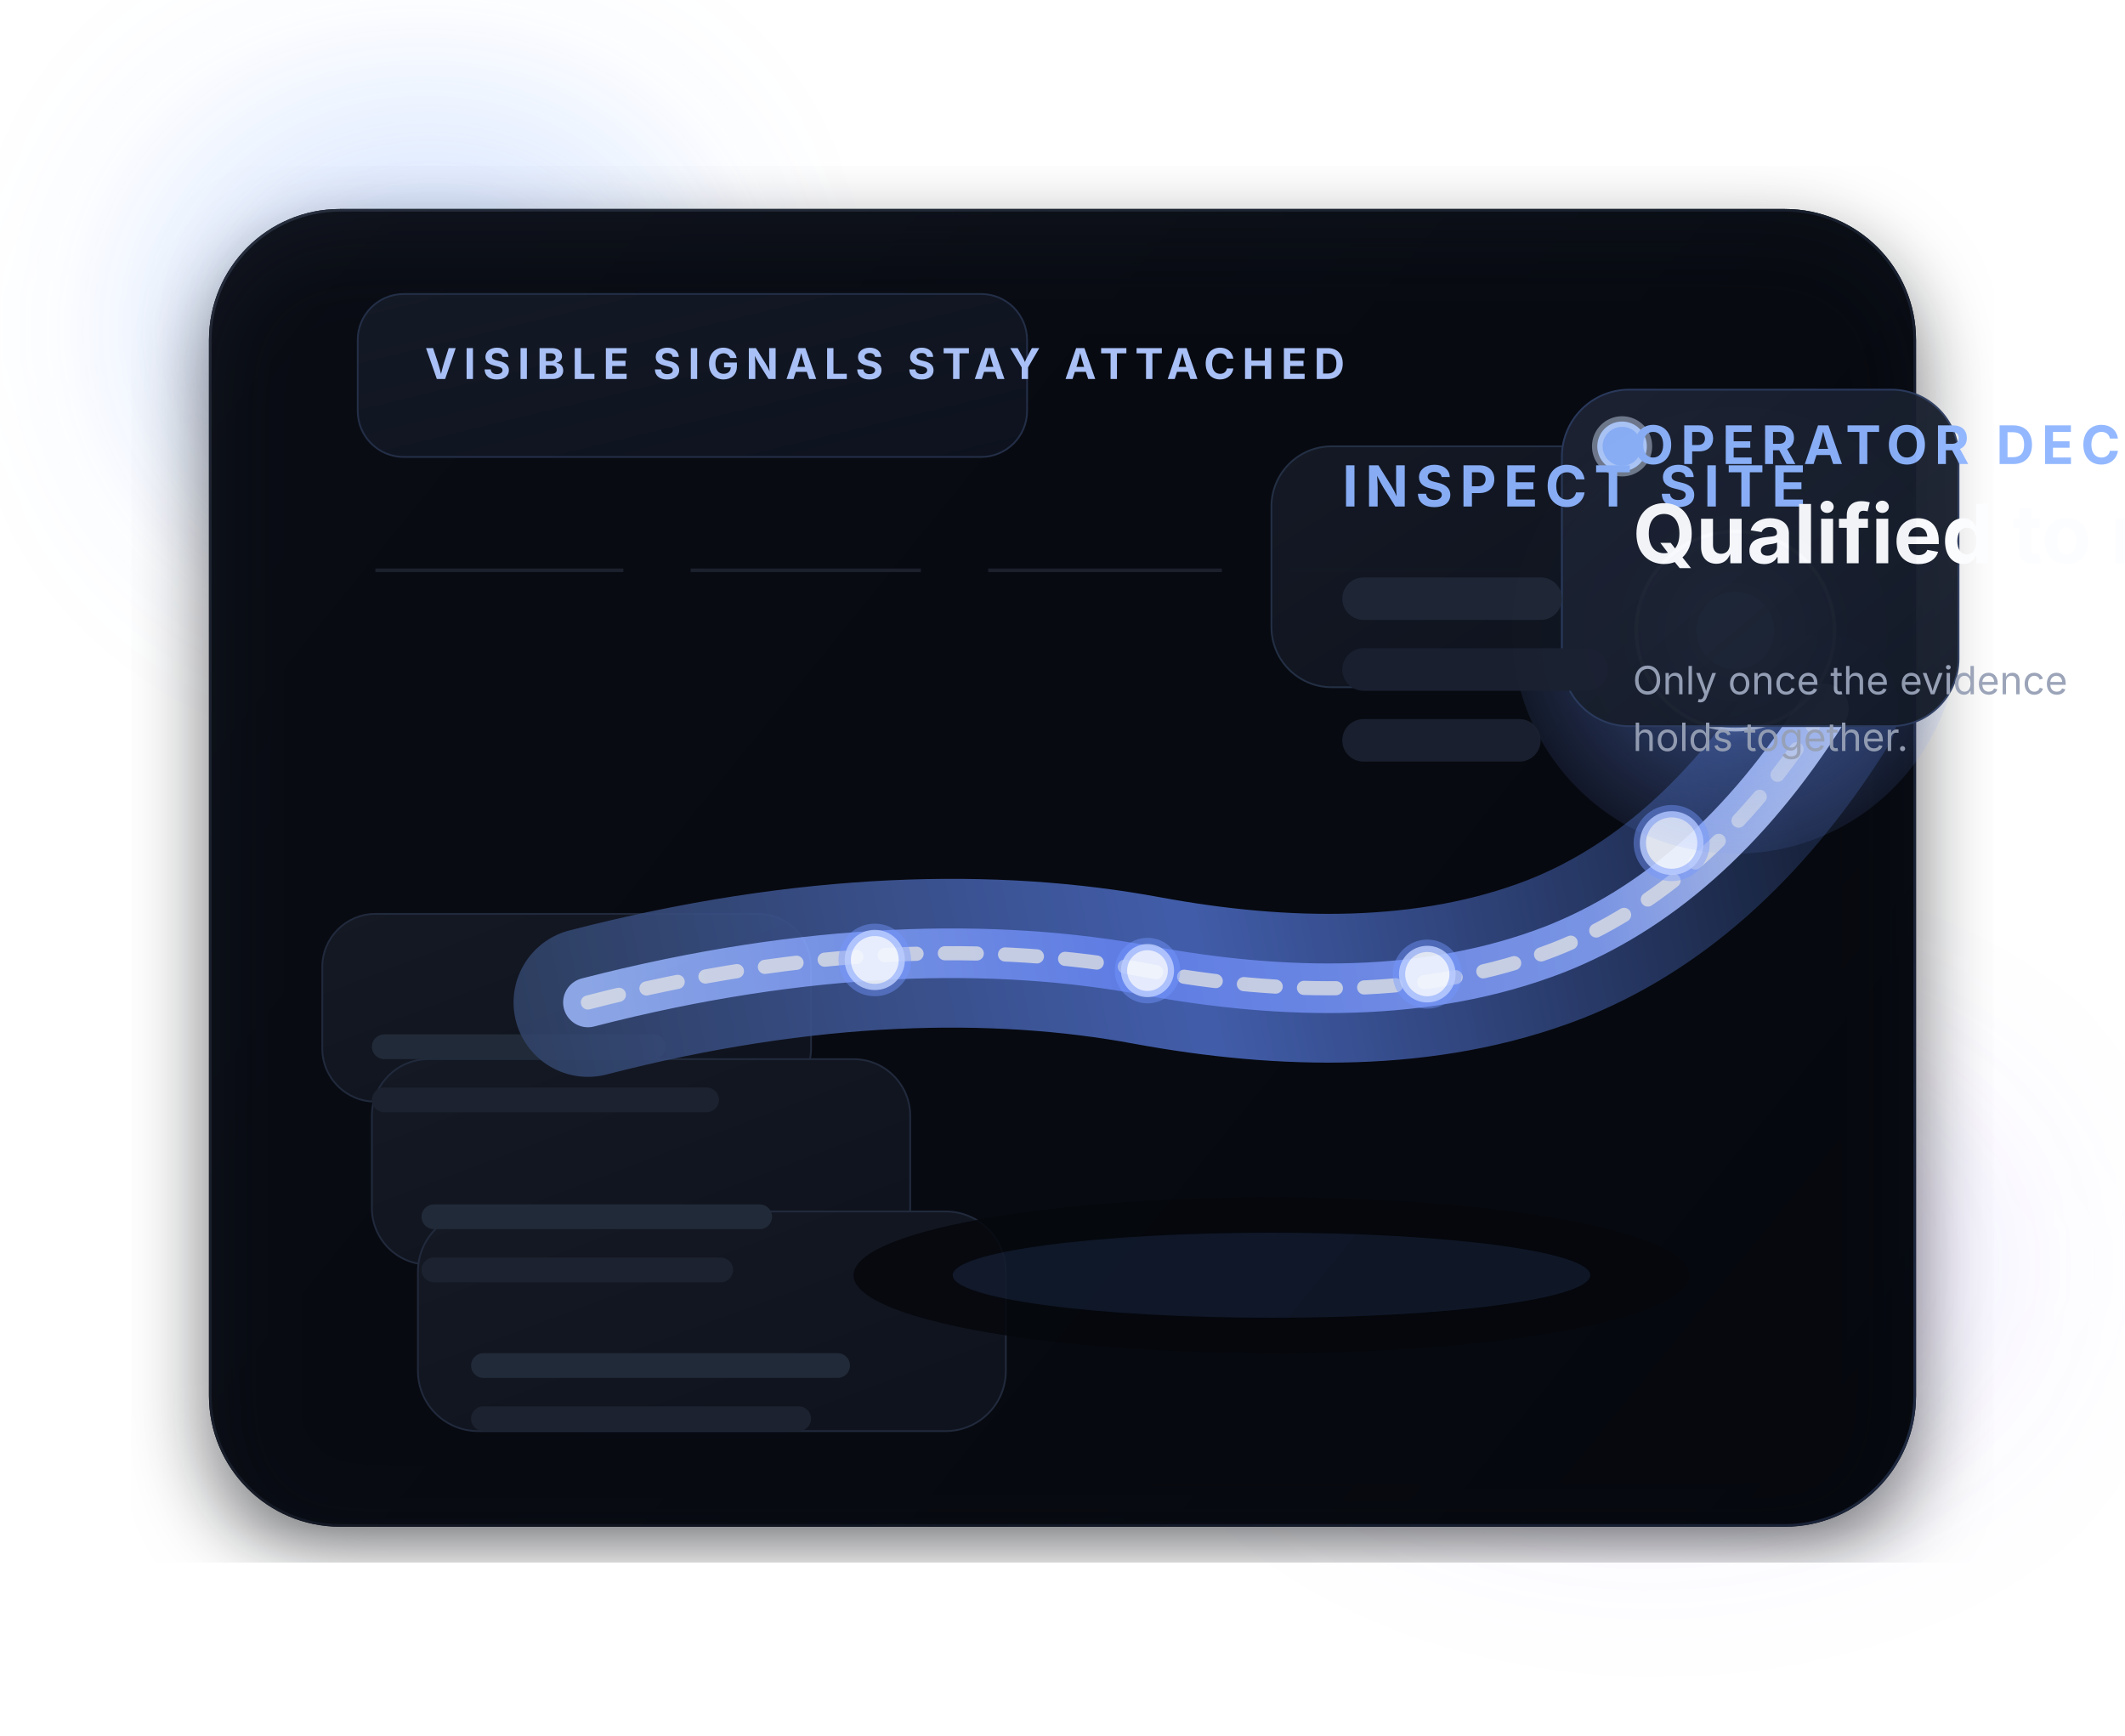
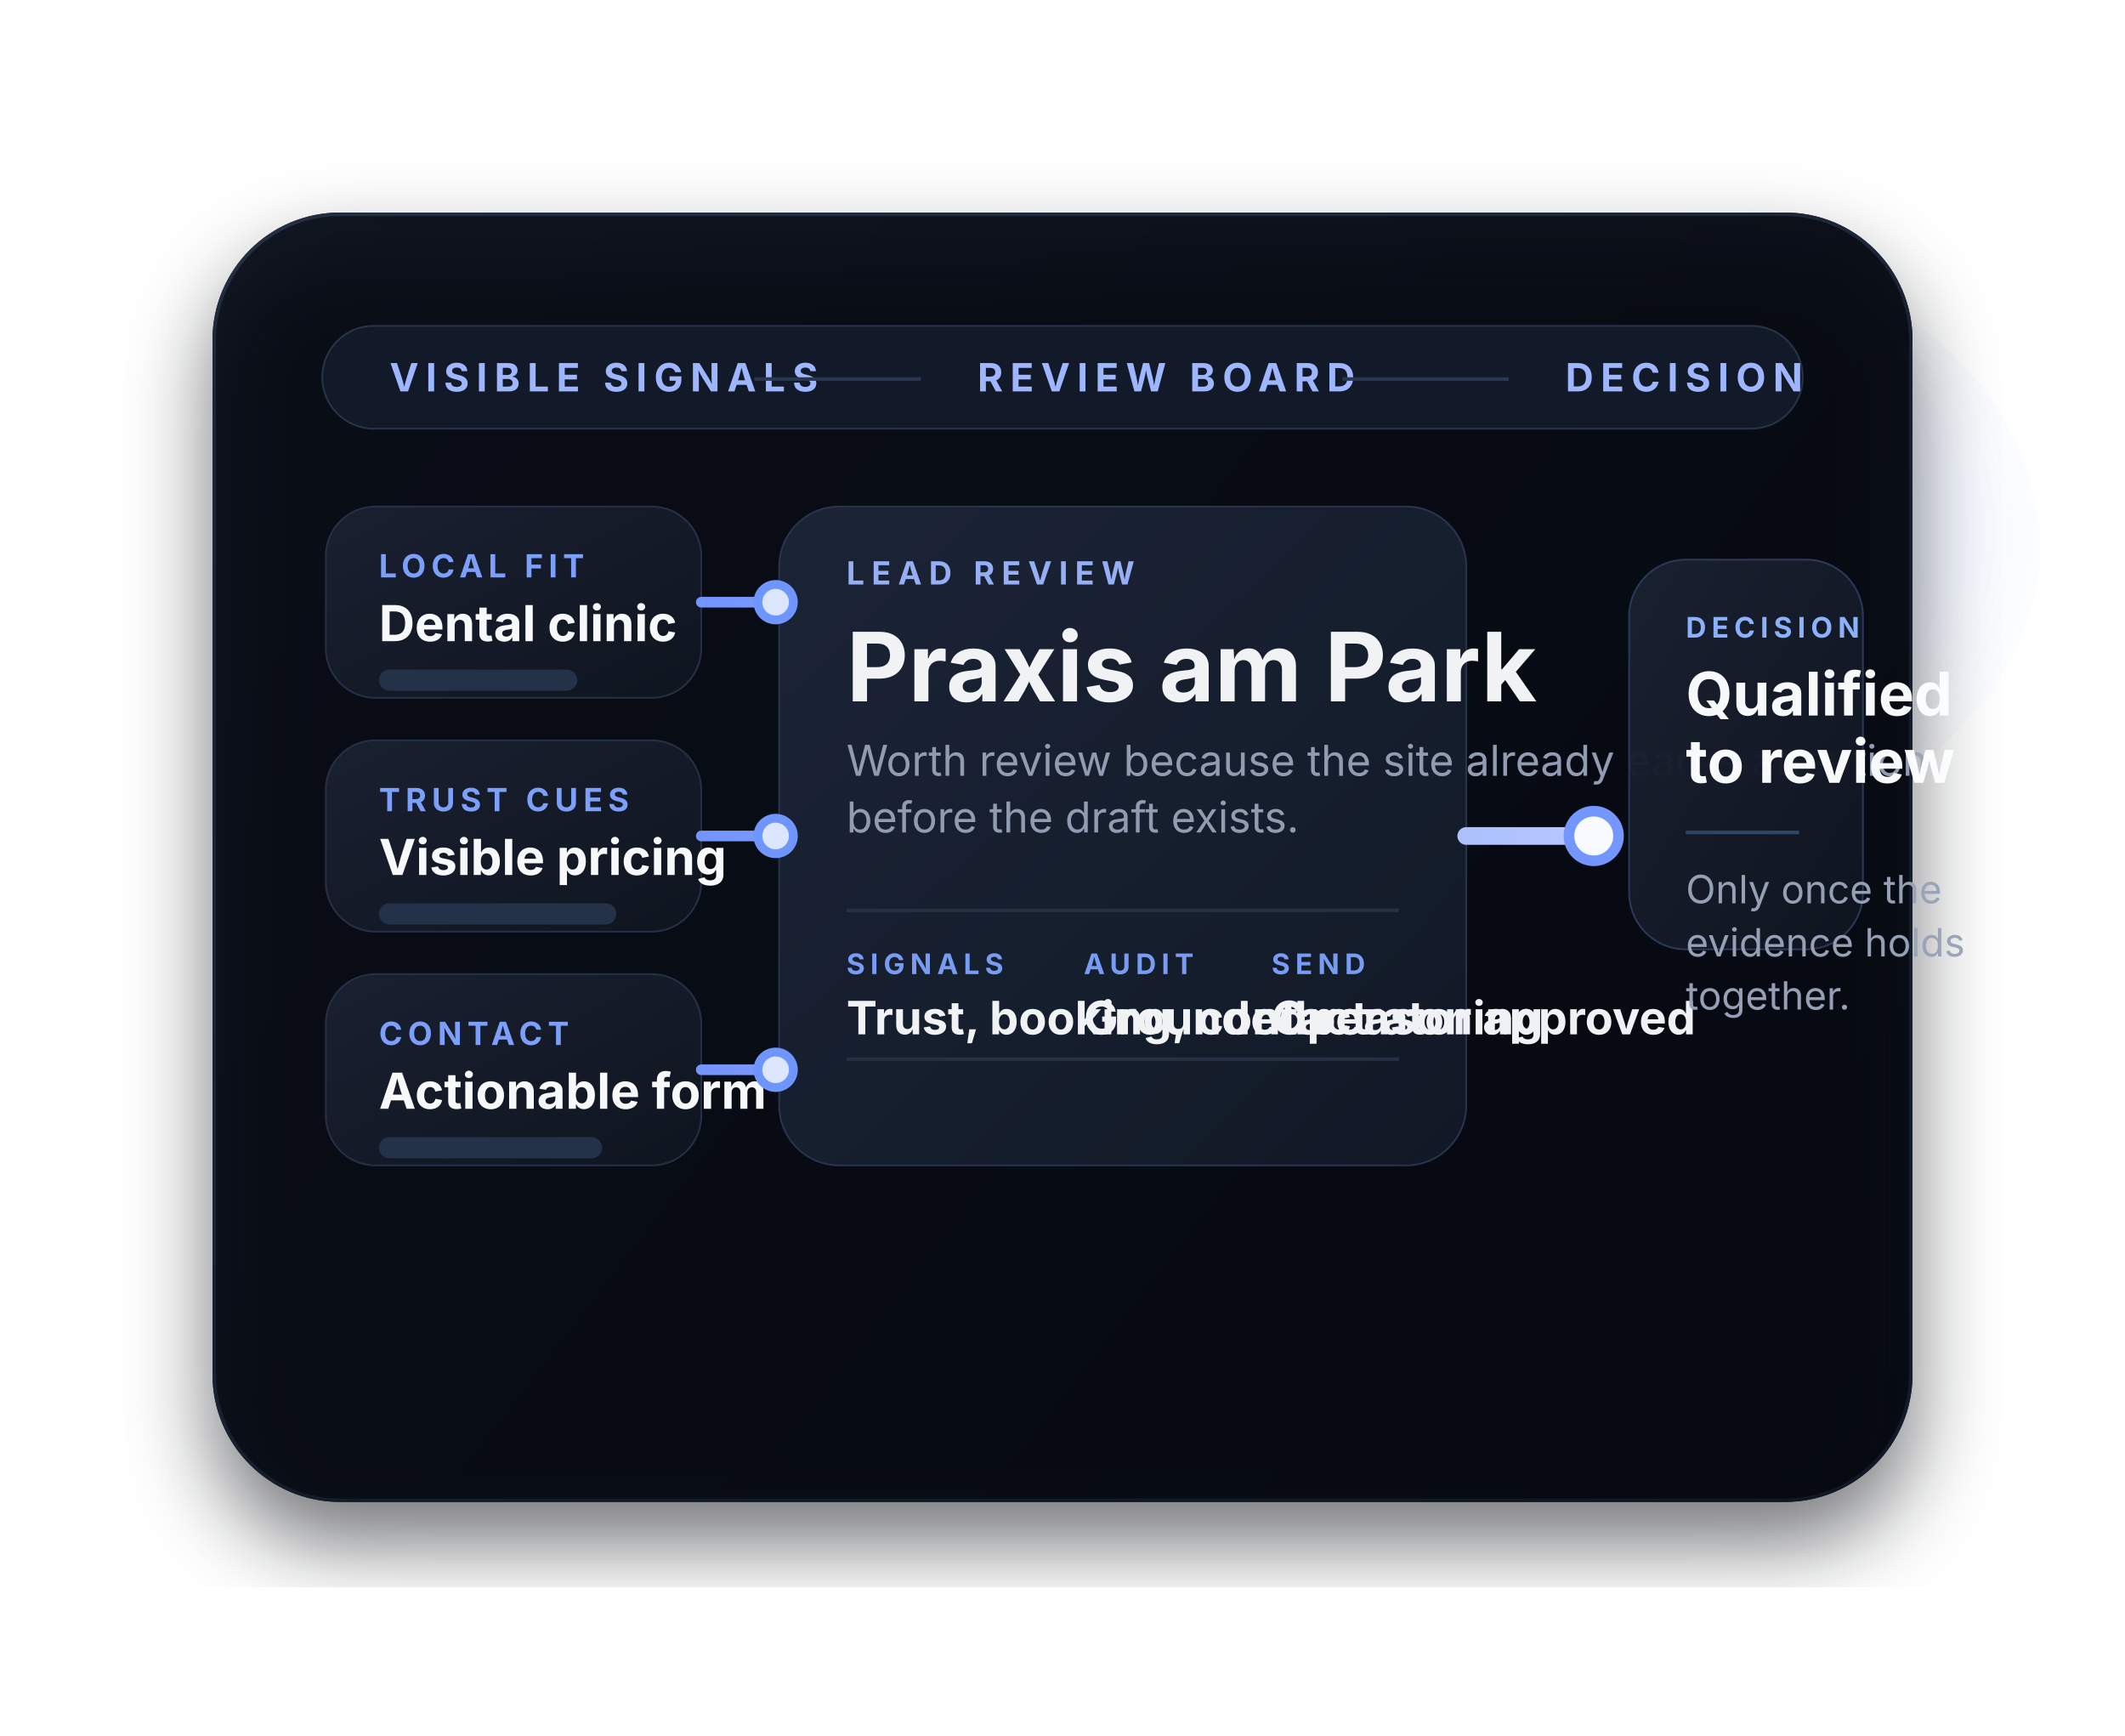
<svg xmlns="http://www.w3.org/2000/svg" width="1200" height="980" viewBox="0 0 1200 980" fill="none">
  <defs>
-     <filter id="shadow-soft" x="74" y="94" width="1052" height="788" filterUnits="userSpaceOnUse" color-interpolation-filters="sRGB">
-       <feOffset dy="18" />
-       <feGaussianBlur stdDeviation="22" />
-       <feColorMatrix type="matrix" values="0 0 0 0 0.012 0 0 0 0 0.02 0 0 0 0 0.043 0 0 0 0.56 0" />
+     <linearGradient id="boardFill" x1="120" y1="120" x2="1080" y2="860" gradientUnits="userSpaceOnUse">
+       <stop stop-color="#111723" />
+       <stop offset="1" stop-color="#090D15" />
+     </linearGradient>
+     <linearGradient id="boardStroke" x1="120" y1="120" x2="1080" y2="860" gradientUnits="userSpaceOnUse">
+       <stop stop-color="#263248" />
+       <stop offset="1" stop-color="#1A2336" />
+     </linearGradient>
+     <linearGradient id="panelFill" x1="0" y1="0" x2="1" y2="1">
+       <stop stop-color="#192131" />
+       <stop offset="1" stop-color="#0F1520" />
+     </linearGradient>
+     <linearGradient id="surfaceFill" x1="0" y1="0" x2="1" y2="1">
+       <stop stop-color="#1C2537" />
+       <stop offset="1" stop-color="#121927" />
+     </linearGradient>
+     <linearGradient id="accentLine" x1="320" y1="0" x2="890" y2="0" gradientUnits="userSpaceOnUse">
+       <stop stop-color="#6A8CFF" />
+       <stop offset="1" stop-color="#B5C7FF" />
+     </linearGradient>
+     <radialGradient id="accentGlow" cx="0" cy="0" r="1" gradientUnits="userSpaceOnUse" gradientTransform="translate(915 300) rotate(90) scale(220 260)">
+       <stop stop-color="#4F8DFF" stop-opacity="0.2" />
+       <stop offset="1" stop-color="#4F8DFF" stop-opacity="0" />
+     </radialGradient>
+     <filter id="shadow" x="70" y="84" width="1060" height="812" filterUnits="userSpaceOnUse" color-interpolation-filters="sRGB">
+       <feOffset dy="24" />
+       <feGaussianBlur stdDeviation="24" />
+       <feColorMatrix type="matrix" values="0 0 0 0 0.016 0 0 0 0 0.024 0 0 0 0 0.047 0 0 0 0.55 0" />
      <feBlend mode="normal" in2="SourceGraphic" result="shape" />
    </filter>
-     <filter id="blur-xl" x="-120" y="-60" width="1440" height="1160" filterUnits="userSpaceOnUse" color-interpolation-filters="sRGB">
-       <feGaussianBlur stdDeviation="48" />
-     </filter>
-     <linearGradient id="panelFill" x1="148" y1="118" x2="1044" y2="848" gradientUnits="userSpaceOnUse">
-       <stop stop-color="#11151F" />
-       <stop offset="1" stop-color="#080B12" />
-     </linearGradient>
-     <linearGradient id="panelStroke" x1="118" y1="118" x2="1082" y2="862" gradientUnits="userSpaceOnUse">
-       <stop stop-color="#2C3344" />
-       <stop offset="0.58" stop-color="#1A2130" />
-       <stop offset="1" stop-color="#2B3A5A" />
-     </linearGradient>
-     <linearGradient id="cardFill" x1="0" y1="0" x2="1" y2="1">
-       <stop stop-color="#171D2A" />
-       <stop offset="1" stop-color="#0F1420" />
-     </linearGradient>
-     <linearGradient id="signalThread" x1="324" y1="548" x2="1048" y2="426" gradientUnits="userSpaceOnUse">
-       <stop stop-color="#9CB9FF" />
-       <stop offset="0.42" stop-color="#6A8CFF" />
-       <stop offset="0.78" stop-color="#88A6FF" />
-       <stop offset="1" stop-color="#D2E0FF" />
-     </linearGradient>
-     <linearGradient id="signalThreadSoft" x1="298" y1="596" x2="1012" y2="448" gradientUnits="userSpaceOnUse">
-       <stop stop-color="#314368" />
-       <stop offset="0.52" stop-color="#4968BE" />
-       <stop offset="1" stop-color="#1A2744" />
-     </linearGradient>
-     <radialGradient id="auraLeft" cx="0" cy="0" r="1" gradientUnits="userSpaceOnUse" gradientTransform="translate(248 190) rotate(90) scale(228 282)">
-       <stop stop-color="#4F8DFF" stop-opacity="0.34" />
-       <stop offset="1" stop-color="#4F8DFF" stop-opacity="0" />
-     </radialGradient>
-     <radialGradient id="auraRight" cx="0" cy="0" r="1" gradientUnits="userSpaceOnUse" gradientTransform="translate(922 710) rotate(90) scale(202 286)">
-       <stop stop-color="#7A52FF" stop-opacity="0.22" />
-       <stop offset="1" stop-color="#7A52FF" stop-opacity="0" />
-     </radialGradient>
-     <radialGradient id="decisionGlow" cx="0" cy="0" r="1" gradientUnits="userSpaceOnUse" gradientTransform="translate(980 356) rotate(90) scale(156)">
-       <stop stop-color="#AFC8FF" stop-opacity="0.94" />
-       <stop offset="0.4" stop-color="#6F96FF" stop-opacity="0.32" />
-       <stop offset="1" stop-color="#6F96FF" stop-opacity="0" />
-     </radialGradient>
-     <linearGradient id="decisionCard" x1="0" y1="0" x2="1" y2="1">
-       <stop stop-color="#1D2433" />
-       <stop offset="1" stop-color="#121826" />
-     </linearGradient>
-     <linearGradient id="evidenceCard" x1="0" y1="0" x2="1" y2="1">
-       <stop stop-color="#151A26" />
-       <stop offset="1" stop-color="#0E131E" />
-     </linearGradient>
  </defs>
-   <g opacity="0.9" filter="url(#blur-xl)">
-     <ellipse cx="234" cy="184" rx="170" ry="154" fill="url(#auraLeft)" />
-     <ellipse cx="944" cy="720" rx="248" ry="146" fill="url(#auraRight)" />
+   <ellipse cx="904" cy="308" rx="248" ry="180" fill="url(#accentGlow)" />
+   <g filter="url(#shadow)">
+     <rect x="120" y="120" width="960" height="728" rx="72" fill="url(#boardFill)" />
+     <rect x="121" y="121" width="958" height="726" rx="71" stroke="url(#boardStroke)" stroke-width="2" />
  </g>
-   <g filter="url(#shadow-soft)">
-     <rect x="118" y="118" width="964" height="744" rx="74" fill="url(#panelFill)" />
-     <rect x="118.75" y="118.75" width="962.5" height="742.5" rx="73.25" stroke="url(#panelStroke)" stroke-width="1.5" />
+   <rect x="182" y="184" width="836" height="58" rx="29" fill="#121928" stroke="#273349" />
+   <text x="220" y="221" fill="#9DB6FF" font-family="Inter, Arial, sans-serif" font-size="22" font-weight="700" letter-spacing="4">VISIBLE SIGNALS</text>
+   <path d="M426 214H520" stroke="#2B3750" stroke-width="2" />
+   <text x="552" y="221" fill="#9DB6FF" font-family="Inter, Arial, sans-serif" font-size="22" font-weight="700" letter-spacing="4">REVIEW BOARD</text>
+   <path d="M758 214H852" stroke="#2B3750" stroke-width="2" />
+   <text x="884" y="221" fill="#9DB6FF" font-family="Inter, Arial, sans-serif" font-size="22" font-weight="700" letter-spacing="4">DECISION</text>
+   <g opacity="0.98">
+     <rect x="184" y="286" width="212" height="108" rx="28" fill="url(#panelFill)" stroke="#253146" />
+     <text x="214" y="326" fill="#7EA3FF" font-family="Inter, Arial, sans-serif" font-size="18" font-weight="700" letter-spacing="3">LOCAL FIT</text>
+     <text x="214" y="362" fill="#FCFDFF" font-family="Inter, Arial, sans-serif" font-size="28" font-weight="700">Dental clinic</text>
+     <rect x="214" y="378" width="112" height="12" rx="6" fill="#24324A" />
  </g>
-   <g opacity="0.56">
-     <path d="M212 322H352" stroke="#2B3244" stroke-width="2" />
-     <path d="M390 322H520" stroke="#2B3244" stroke-width="2" />
-     <path d="M558 322H690" stroke="#2B3244" stroke-width="2" />
-     <path d="M728 322H860" stroke="#2B3244" stroke-width="2" />
+   <g opacity="0.98">
+     <rect x="184" y="418" width="212" height="108" rx="28" fill="url(#panelFill)" stroke="#253146" />
+     <text x="214" y="458" fill="#7EA3FF" font-family="Inter, Arial, sans-serif" font-size="18" font-weight="700" letter-spacing="3">TRUST CUES</text>
+     <text x="214" y="494" fill="#FCFDFF" font-family="Inter, Arial, sans-serif" font-size="28" font-weight="700">Visible pricing</text>
+     <rect x="214" y="510" width="134" height="12" rx="6" fill="#24324A" />
  </g>
-   <g opacity="0.92">
-     <rect x="182" y="516" width="276" height="106" rx="30" fill="url(#evidenceCard)" stroke="#232C40" />
-     <rect x="210" y="598" width="304" height="116" rx="32" fill="url(#evidenceCard)" stroke="#232C40" />
-     <rect x="236" y="684" width="332" height="124" rx="34" fill="url(#evidenceCard)" stroke="#232C40" />
-     <rect x="210" y="584" width="166" height="14" rx="7" fill="#232C3C" />
-     <rect x="210" y="614" width="196" height="14" rx="7" fill="#1D2432" />
-     <rect x="238" y="680" width="198" height="14" rx="7" fill="#232C3C" />
-     <rect x="238" y="710" width="176" height="14" rx="7" fill="#1D2432" />
-     <rect x="266" y="764" width="214" height="14" rx="7" fill="#232C3C" />
-     <rect x="266" y="794" width="192" height="14" rx="7" fill="#1D2432" />
-   </g>
-   <g opacity="0.88">
-     <path d="M332 566C456 534 562 532 648 548C724 562 806 564 878 536C934 514 986 470 1030 400" stroke="url(#signalThreadSoft)" stroke-width="84" stroke-linecap="round" stroke-linejoin="round" />
-     <path d="M332 566C456 534 562 532 648 548C724 562 806 564 878 536C934 514 986 470 1030 400" stroke="url(#signalThread)" stroke-width="28" stroke-linecap="round" stroke-linejoin="round" />
-     <path d="M332 566C456 534 562 532 648 548C724 562 806 564 878 536C934 514 986 470 1030 400" stroke="#F4F7FF" stroke-opacity="0.82" stroke-width="8" stroke-linecap="round" stroke-linejoin="round" stroke-dasharray="18 16" />
-   </g>
-   <g opacity="0.9">
-     <circle cx="494" cy="542" r="17" fill="#F4F7FF" stroke="#7397FF" stroke-opacity="0.48" stroke-width="7" />
-     <circle cx="648" cy="548" r="15" fill="#F4F7FF" stroke="#7397FF" stroke-opacity="0.48" stroke-width="7" />
-     <circle cx="806" cy="550" r="16" fill="#F4F7FF" stroke="#7397FF" stroke-opacity="0.48" stroke-width="7" />
-     <circle cx="944" cy="476" r="18" fill="#F4F7FF" stroke="#7397FF" stroke-opacity="0.48" stroke-width="7" />
-   </g>
-   <g opacity="0.84">
-     <ellipse cx="718" cy="720" rx="236" ry="44" fill="#05070C" />
-     <ellipse cx="718" cy="720" rx="180" ry="24" fill="#111A2C" />
-   </g>
-   <g>
-     <circle cx="980" cy="356" r="126" fill="url(#decisionGlow)" />
-     <circle cx="980" cy="356" r="56" fill="#AFC8FF" fill-opacity="0.2" stroke="#E8F0FF" stroke-opacity="0.54" stroke-width="2" />
-     <circle cx="980" cy="356" r="22" fill="#8EB5FF" />
+   <g opacity="0.98">
+     <rect x="184" y="550" width="212" height="108" rx="28" fill="url(#panelFill)" stroke="#253146" />
+     <text x="214" y="590" fill="#7EA3FF" font-family="Inter, Arial, sans-serif" font-size="18" font-weight="700" letter-spacing="3">CONTACT</text>
+     <text x="214" y="626" fill="#FCFDFF" font-family="Inter, Arial, sans-serif" font-size="28" font-weight="700">Actionable form</text>
+     <rect x="214" y="642" width="126" height="12" rx="6" fill="#24324A" />
  </g>
  <g opacity="0.95">
-     <rect x="718" y="252" width="214" height="136" rx="34" fill="url(#evidenceCard)" stroke="#253146" />
-     <rect x="882" y="220" width="224" height="190" rx="38" fill="url(#decisionCard)" stroke="#2B3B5E" />
-     <circle cx="916" cy="252" r="14" fill="#8EB5FF" stroke="#D8E6FF" stroke-opacity="0.46" stroke-width="6" />
-     <text x="758" y="286" fill="#8EB5FF" font-family="Inter, Arial, sans-serif" font-size="32" font-weight="700" letter-spacing="4">INSPECT SITE</text>
-     <text x="922" y="262" fill="#8EB5FF" font-family="Inter, Arial, sans-serif" font-size="30" font-weight="700" letter-spacing="4">OPERATOR DECISION</text>
-     <text x="922" y="318" fill="#FCFDFF" font-family="Manrope, Inter, Arial, sans-serif" font-size="46" font-weight="700">Qualified to review</text>
-     <text x="922" y="392" fill="#96A0B5" font-family="Inter, Arial, sans-serif" font-size="22">Only once the evidence</text>
-     <text x="922" y="424" fill="#96A0B5" font-family="Inter, Arial, sans-serif" font-size="22">holds together.</text>
-     <rect x="758" y="326" width="124" height="24" rx="12" fill="#1F2736" />
-     <rect x="758" y="366" width="150" height="24" rx="12" fill="#1A2130" />
-     <rect x="758" y="406" width="112" height="24" rx="12" fill="#1A2130" />
+     <rect x="440" y="286" width="388" height="372" rx="34" fill="url(#surfaceFill)" stroke="#2A3550" />
+     <text x="478" y="330" fill="#9DB6FF" font-family="Inter, Arial, sans-serif" font-size="18" font-weight="700" letter-spacing="4">LEAD REVIEW</text>
+     <text x="478" y="396" fill="#FCFDFF" font-family="Manrope, Inter, Arial, sans-serif" font-size="54" font-weight="700">Praxis am Park</text>
+     <text x="478" y="438" fill="#98A3B9" font-family="Inter, Arial, sans-serif" font-size="24">Worth review because the site already earns attention</text>
+     <text x="478" y="470" fill="#98A3B9" font-family="Inter, Arial, sans-serif" font-size="24">before the draft exists.</text>
+     <path d="M478 514H790" stroke="#273245" stroke-width="2" />
+     <path d="M478 598H790" stroke="#273245" stroke-width="2" />
+     <text x="478" y="550" fill="#7EA3FF" font-family="Inter, Arial, sans-serif" font-size="16" font-weight="700" letter-spacing="3">SIGNALS</text>
+     <text x="612" y="550" fill="#7EA3FF" font-family="Inter, Arial, sans-serif" font-size="16" font-weight="700" letter-spacing="3">AUDIT</text>
+     <text x="718" y="550" fill="#7EA3FF" font-family="Inter, Arial, sans-serif" font-size="16" font-weight="700" letter-spacing="3">SEND</text>
+     <text x="478" y="584" fill="#FCFDFF" font-family="Inter, Arial, sans-serif" font-size="26" font-weight="700">Trust, booking, contact</text>
+     <text x="612" y="584" fill="#FCFDFF" font-family="Inter, Arial, sans-serif" font-size="26" font-weight="700">Grounded reasoning</text>
+     <text x="718" y="584" fill="#FCFDFF" font-family="Inter, Arial, sans-serif" font-size="26" font-weight="700">Operator approved</text>
  </g>
-   <g opacity="0.96">
-     <rect x="202" y="166" width="378" height="92" rx="26" fill="url(#evidenceCard)" stroke="#243049" />
-     <text x="240" y="214" fill="#AFC8FF" font-family="Inter, Arial, sans-serif" font-size="24" font-weight="700" letter-spacing="4">VISIBLE SIGNALS STAY ATTACHED</text>
+   <path d="M396 340H438" stroke="url(#accentLine)" stroke-width="6" stroke-linecap="round" />
+   <path d="M396 472H438" stroke="url(#accentLine)" stroke-width="6" stroke-linecap="round" />
+   <path d="M396 604H438" stroke="url(#accentLine)" stroke-width="6" stroke-linecap="round" />
+   <circle cx="438" cy="340" r="10" fill="#DCE7FF" stroke="#6F96FF" stroke-width="5" />
+   <circle cx="438" cy="472" r="10" fill="#DCE7FF" stroke="#6F96FF" stroke-width="5" />
+   <circle cx="438" cy="604" r="10" fill="#DCE7FF" stroke="#6F96FF" stroke-width="5" />
+   <path d="M828 472H900" stroke="url(#accentLine)" stroke-width="10" stroke-linecap="round" />
+   <circle cx="900" cy="472" r="14" fill="#F7FAFF" stroke="#7397FF" stroke-width="6" />
+   <g opacity="0.98">
+     <rect x="920" y="316" width="132" height="220" rx="32" fill="url(#panelFill)" stroke="#2B3A5A" />
+     <text x="952" y="360" fill="#8EB5FF" font-family="Inter, Arial, sans-serif" font-size="16" font-weight="700" letter-spacing="3">DECISION</text>
+     <text x="952" y="404" fill="#FCFDFF" font-family="Inter, Arial, sans-serif" font-size="34" font-weight="700">Qualified</text>
+     <text x="952" y="442" fill="#FCFDFF" font-family="Inter, Arial, sans-serif" font-size="34" font-weight="700">to review</text>
+     <path d="M952 470H1016" stroke="#314768" stroke-width="2" />
+     <text x="952" y="510" fill="#98A3B9" font-family="Inter, Arial, sans-serif" font-size="22">Only once the</text>
+     <text x="952" y="540" fill="#98A3B9" font-family="Inter, Arial, sans-serif" font-size="22">evidence holds</text>
+     <text x="952" y="570" fill="#98A3B9" font-family="Inter, Arial, sans-serif" font-size="22">together.</text>
  </g>
</svg>
